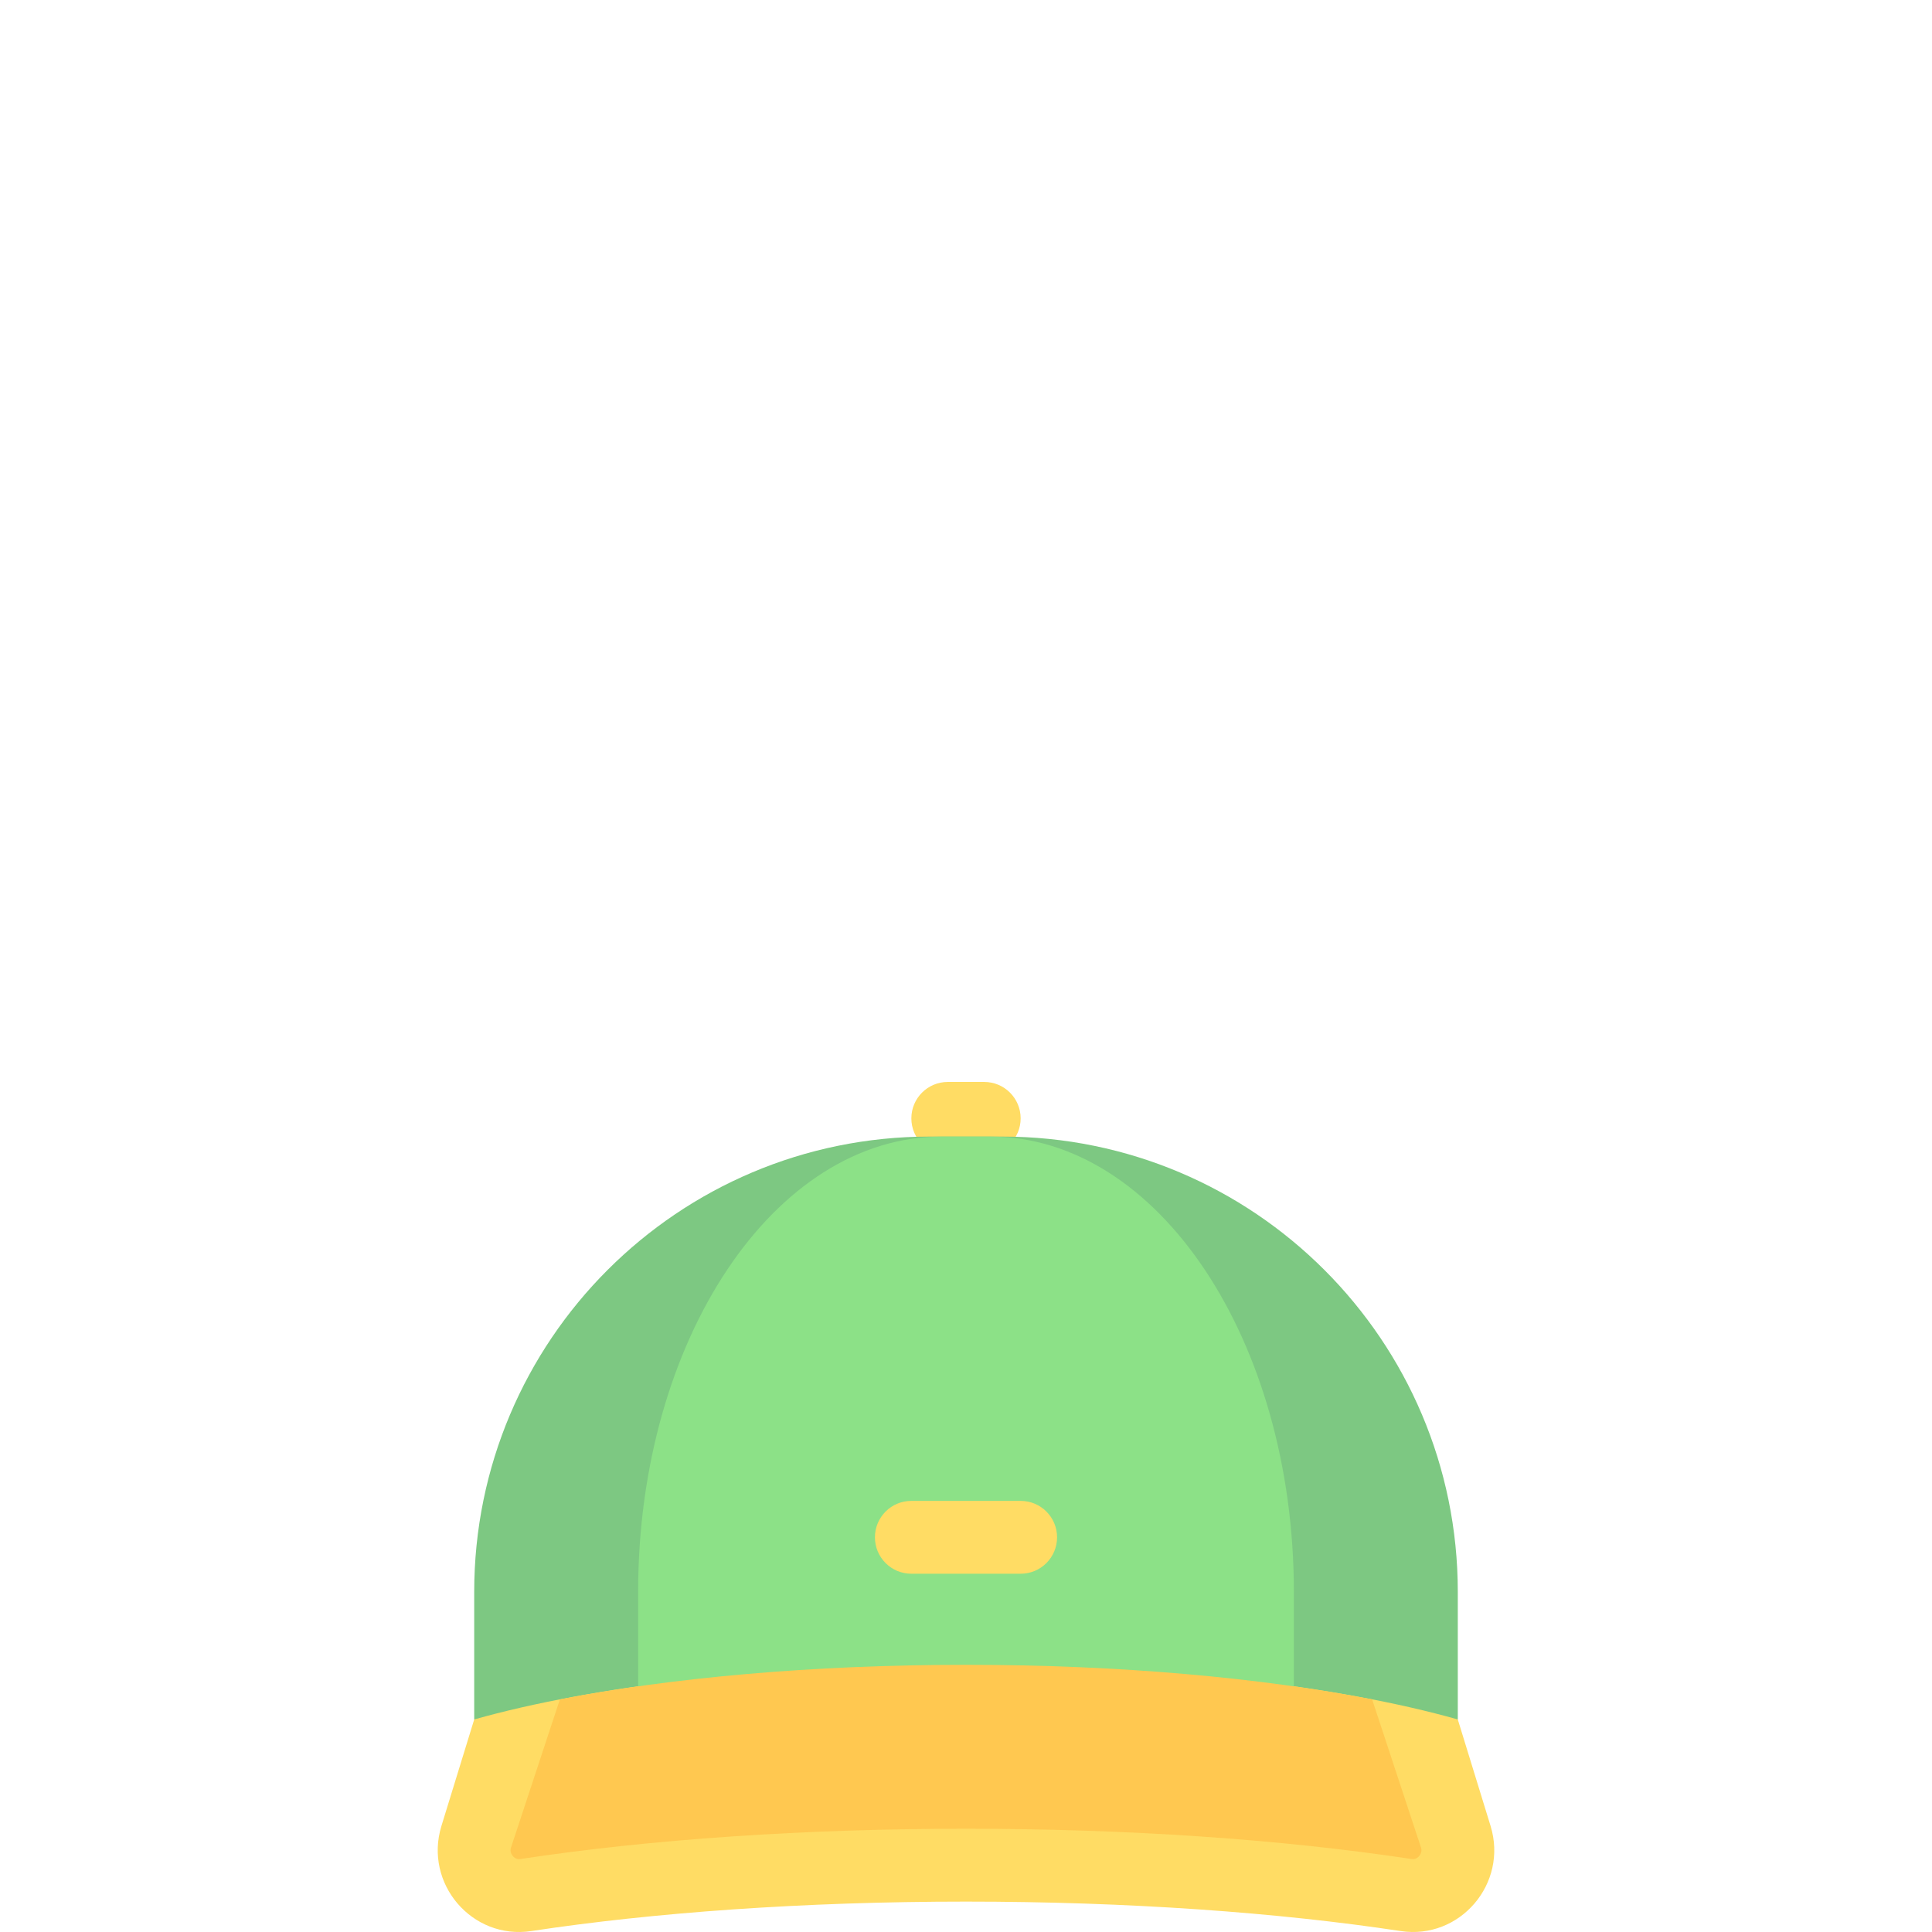
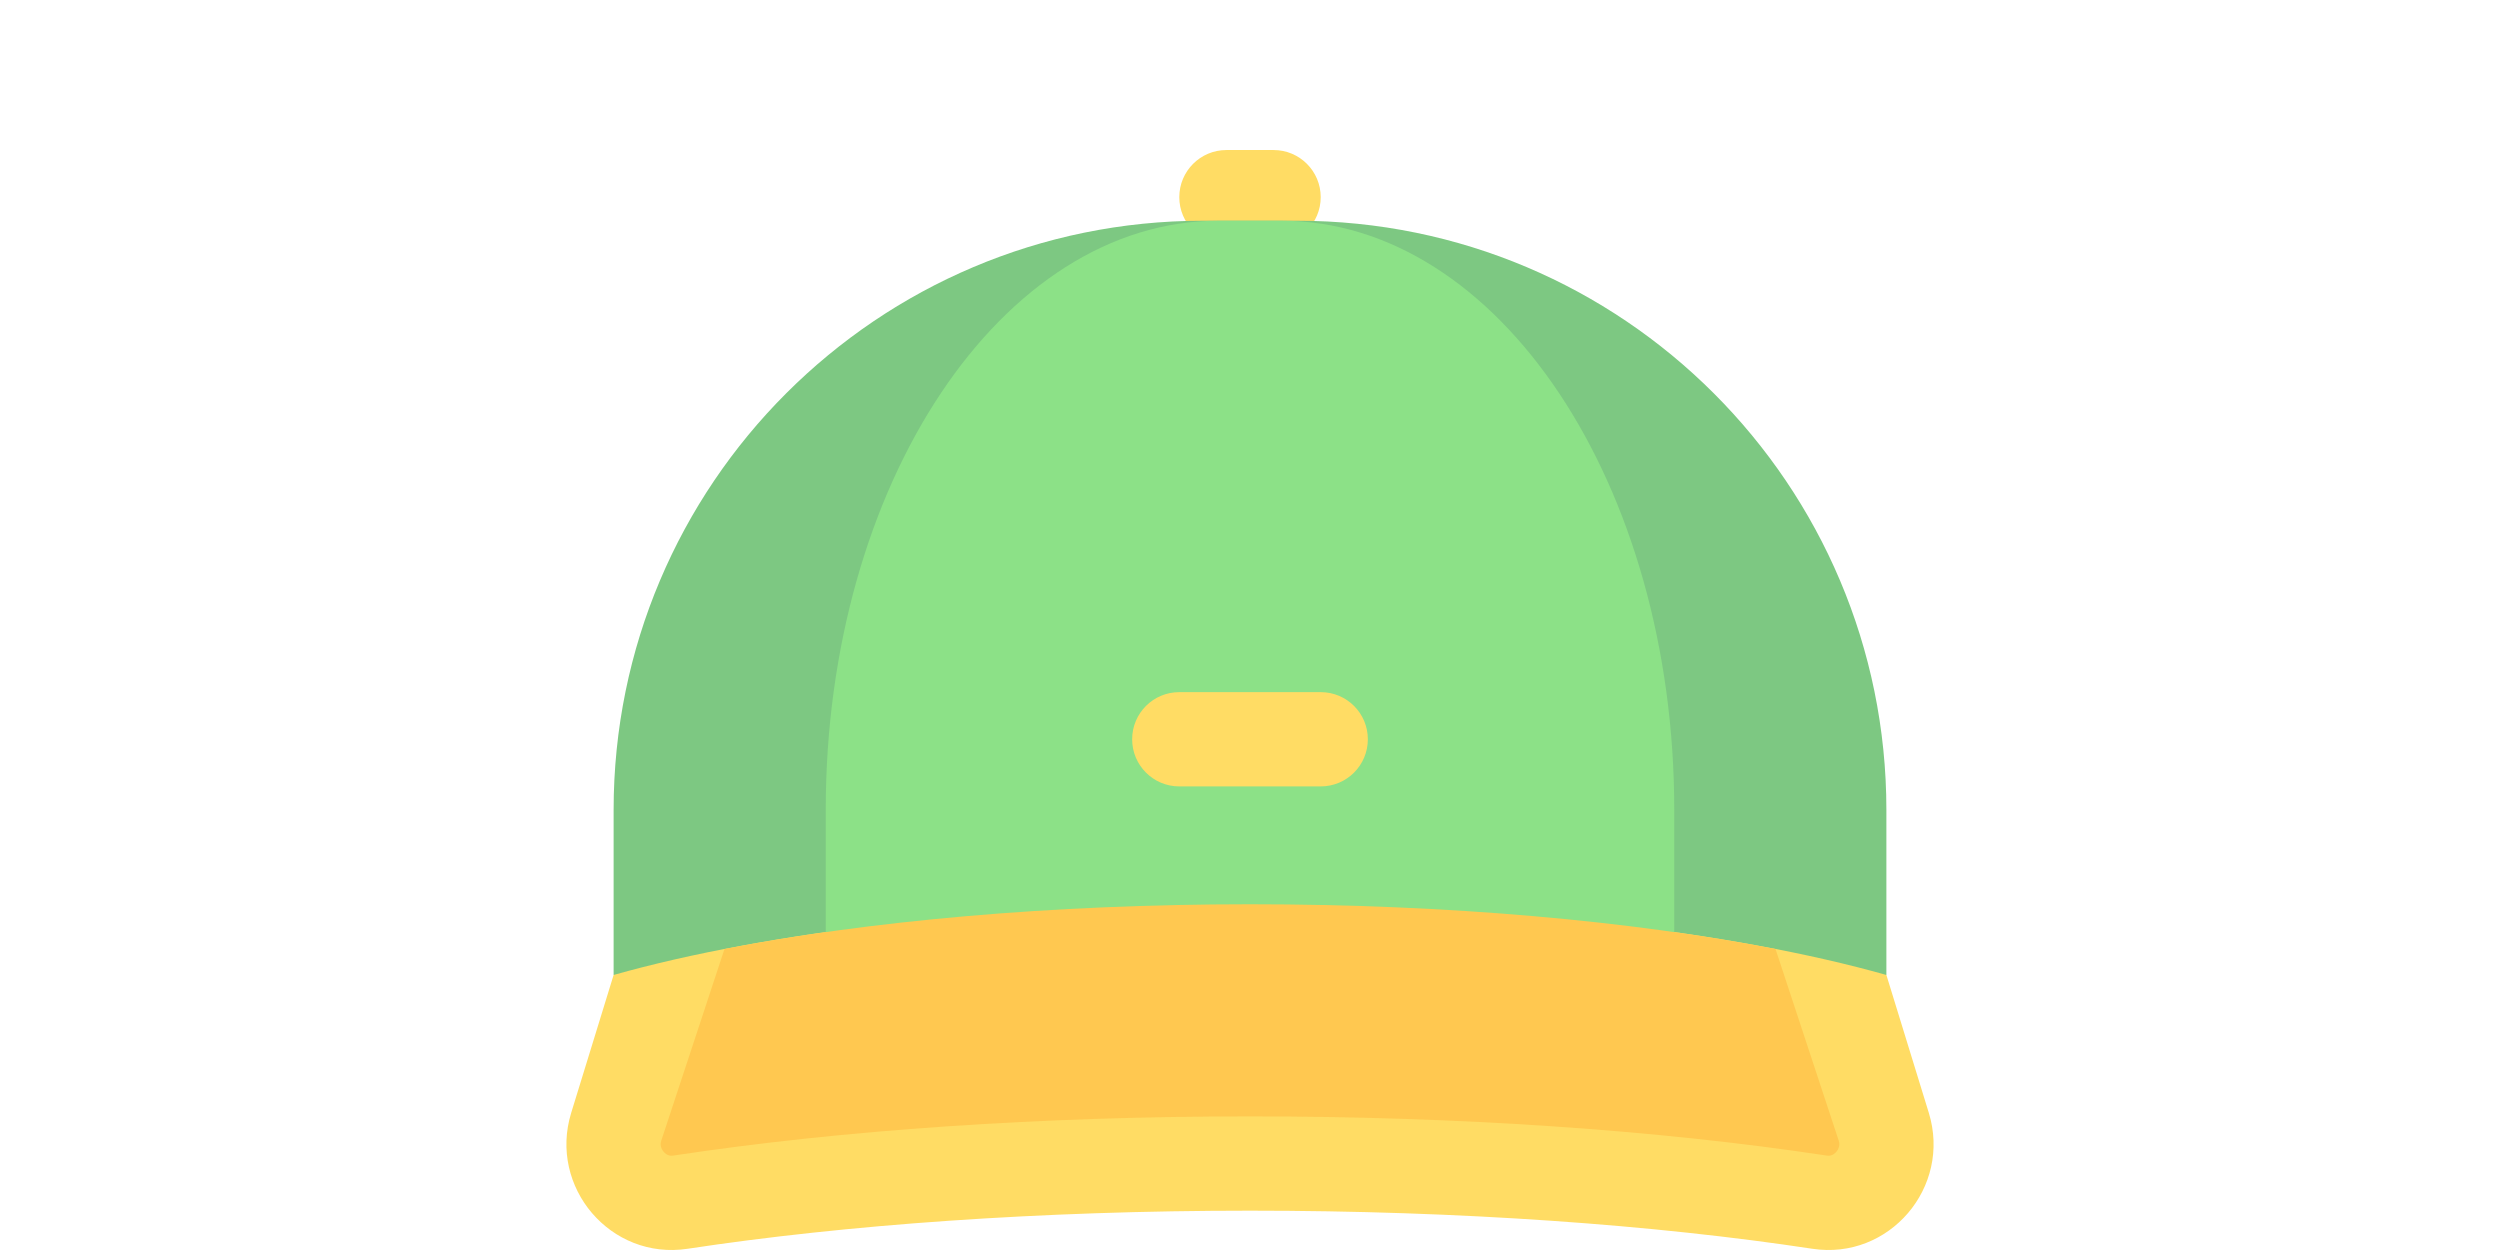
- <svg xmlns="http://www.w3.org/2000/svg" width="128.0px" height="128.0px" viewBox="0 0 128.0 128.0" version="1.1" id="SVGRoot" xml:space="preserve">
+ <svg xmlns="http://www.w3.org/2000/svg" width="128" height="64" viewBox="0 0 128 64" version="1.1" id="SVGRoot" xml:space="preserve">
  <defs id="defs5319">
    <style id="style1294">

      .cls-3 {
        fill: url(#linear-gradient-1);
      }

      .cls-4 {
        fill: #fc9502;
      }

      .cls-5 {
        fill: #fce202;
      }
    </style>
    <linearGradient id="linear-gradient-1" gradientUnits="userSpaceOnUse" x1="94.141" y1="255" x2="94.141" y2="0.188" gradientTransform="translate(-1.280071,0.4734362)">
      <stop offset="0" stop-color="#ff4c0d" id="stop1296" />
      <stop offset="1" stop-color="#fc9502" id="stop1298" />
    </linearGradient>
-     <filter style="color-interpolation-filters:sRGB;" id="filter6033" x="-0.023" y="-0.023" width="1.047" height="1.047">
+     <filter style="color-interpolation-filters:sRGB" id="filter6033" x="-0.023" y="-0.023" width="1.047" height="1.047">
      <feColorMatrix in="SourceGraphic" values="1 0 0 0 0 0 1 0 0 0 0 0 1 0 0 -0.212 -0.715 -0.072 1 0 " result="colormatrix" id="feColorMatrix6023" />
-       <feComposite in="SourceGraphic" in2="colormatrix" operator="arithmetic" k2="1" k3="0" k4="0" result="composite" id="feComposite6025" />
+       <feComposite in="SourceGraphic" in2="colormatrix" operator="arithmetic" k2="1" k3="0" k4="0" result="composite" id="feComposite6025" k1="0" />
      <feGaussianBlur stdDeviation="5 0.01" result="blur1" id="feGaussianBlur6027" />
      <feGaussianBlur in="composite" stdDeviation="0.01 5" result="blur2" id="feGaussianBlur6029" />
      <feBlend in="blur2" in2="blur1" mode="darken" result="blend" id="feBlend6031" />
    </filter>
    <clipPath clipPathUnits="userSpaceOnUse" id="clipPath1075">
      <ellipse style="fill:#f9f9f9;fill-opacity:1;stroke:none;stroke-width:3.793;stroke-dasharray:none;stroke-opacity:1" id="ellipse1077" cx="63.946" cy="64.002" rx="60.018" ry="60.089" />
    </clipPath>
  </defs>
  <g id="layer1" style="display:none">
    <circle style="fill:#4ed42c;fill-opacity:0.799;stroke:#000000;stroke-width:3.919;stroke-dasharray:none;stroke-opacity:1" id="path357" cx="64" cy="174" r="62.041" />
    <path fill="#000000" d="m 85.494,1.25e-6 c -4.045,0 -7.272,3.225 -7.272,7.269 0,4.044 3.228,7.269 7.272,7.269 4.044,0 7.272,-3.226 7.272,-7.269 0,-4.043 -3.227,-7.269 -7.272,-7.269 z M 22.737,0.059 C 30.742,10.256 36.852,19.605 40.722,27.36 c 2.197,4.402 3.716,8.302 4.515,11.681 0.8,3.38 0.977,6.278 -0.101,8.782 -1.079,2.504 -3.843,4.076 -6.739,4.023 -2.897,-0.053 -6.129,-1.185 -10.071,-3.288 C 21.268,44.792 11.931,37.715 0,26.608 v 23.59 c 4.659,0.127 9.019,0.507 13.063,1.107 1.756,-1.647 4.111,-2.662 6.689,-2.662 4.335,0 8.047,2.869 9.326,6.796 0.092,0.036 0.188,0.072 0.279,0.11 8.046,3.285 13.579,7.81 14.907,13.599 0.665,2.895 0.076,5.993 -1.649,8.732 -1.725,2.739 -4.496,5.192 -8.303,7.421 C 27.038,89.558 15.836,93.039 0,95.281 v 32.719 h 5.97 c 8.213,-13 15.932,-22.256 22.72,-28.425 6.998,-6.361 12.947,-9.579 17.976,-10.007 2.65,-0.226 5.344,0.475 7.356,2.299 2.012,1.824 3.25,4.55 3.796,7.979 1.007,6.317 -0.166,15.373 -4.126,28.154 h 8.151 c -0.308,-7.067 0.287,-13.344 1.615,-18.172 0.749,-2.725 1.698,-5.015 2.951,-6.812 1.253,-1.797 2.953,-3.261 5.166,-3.474 2.269,-0.218 4.133,1.001 5.732,2.569 1.6,1.57 3.099,3.696 4.625,6.331 2.842,4.908 5.723,11.658 8.489,19.558 H 100.578 C 92.09,116.763 86.147,106.771 82.932,98.882 81.131,94.464 80.144,90.721 80.175,87.515 c 0.016,-1.604 0.294,-3.106 1.023,-4.438 0.729,-1.332 1.977,-2.416 3.434,-2.941 2.273,-0.82 4.797,-0.5 7.669,0.473 2.871,0.974 6.17,2.678 10.02,5.173 6.764,4.383 15.342,11.409 25.68,21.189 V 81.462 c -1.358,-0.054 -2.681,-0.13 -3.983,-0.211 -2.629,3.503 -6.814,5.781 -11.508,5.781 -6.379,0 -11.813,-4.208 -13.681,-9.982 C 97.808,76.72 96.827,76.373 95.894,76.01 87.694,72.822 82.426,68.154 81.942,62.115 81.46,56.077 85.775,50.228 93.704,44.73 101.333,39.439 112.676,34.272 128,29.507 V 0.059 H 115.359 C 108.464,14.473 101.469,25.487 95.032,33.048 88.375,40.867 82.473,45.334 76.776,45.422 73.929,45.466 71.21,43.981 69.615,41.525 68.02,39.07 67.284,35.833 67.154,31.78 66.913,24.285 68.856,13.789 73.437,0.06 H 63.983 C 64.617,10.292 64.445,18.67 63.493,24.816 c -0.52,3.35 -1.239,6.067 -2.292,8.215 -1.053,2.149 -2.575,3.949 -4.837,4.463 C 54.103,38.008 51.892,36.959 50.09,35.313 48.289,33.667 46.595,31.298 44.831,28.095 41.472,21.998 37.894,12.74 34.16,0.059 H 22.737 Z M 60,49.285 c 5.484,0.034 11.529,6.869 14.095,16.371 2.832,10.485 0.356,20.252 -5.521,21.815 -5.877,1.563 -12.93,-5.675 -15.761,-16.161 -2.831,-10.485 -0.364,-20.252 5.513,-21.815 0.551,-0.147 1.107,-0.215 1.674,-0.211 z m -40.248,4.411 c -2.648,0 -4.744,2.095 -4.744,4.742 0,2.647 2.096,4.733 4.743,4.733 2.648,0 4.744,-2.086 4.744,-4.733 0,-2.647 -2.096,-4.741 -4.744,-4.741 z m 92.757,9.636 c -5.179,0 -9.318,4.145 -9.318,9.323 0,5.177 4.139,9.323 9.318,9.323 5.179,0 9.327,-4.145 9.327,-9.323 0,-5.177 -4.147,-9.323 -9.327,-9.323 z M 6.165,67.913 c -3.347,0 -6.004,2.656 -6.004,6.001 0,3.346 2.657,6.002 6.004,6.002 3.346,0 6.003,-2.656 6.003,-6.002 0,-3.345 -2.657,-6.001 -6.003,-6.001 z m 98.126,41.382 c -3.085,0 -5.53,2.444 -5.53,5.528 0,3.084 2.445,5.537 5.53,5.537 3.085,0 5.53,-2.453 5.53,-5.537 0,-3.083 -2.446,-5.527 -5.53,-5.527 z" id="path306" style="fill:#50cc16;fill-opacity:0.9;stroke-width:0.271" clip-path="url(#clipPath1075)" transform="translate(0,110)" />
  </g>
  <g id="layer3" style="display:none" />
-   <g id="g532" transform="matrix(0.1367187,0,0,0.1367187,29.00002,64.84058)">
+   <g id="g532" transform="matrix(0.1367187,0,0,0.1367187,29.00002,0.8405815)">
    <path style="fill:#ffdc64" d="m 264.827,85.341 h -17.653 c -9.75,0 -17.653,-7.903 -17.653,-17.653 v 0 c 0,-9.75 7.903,-17.653 17.653,-17.653 h 17.653 c 9.75,0 17.653,7.903 17.653,17.653 v 0 c 0,9.75 -7.903,17.653 -17.653,17.653 z" id="path509" />
    <path style="fill:#7dc882" d="M 273.654,76.515 H 238.347 C 116.476,76.515 17.68,175.311 17.68,297.182 v 61.787 H 494.32 V 297.182 C 494.32,175.311 395.525,76.515 273.654,76.515 Z" id="path511" />
    <path style="fill:#ffdc64" d="m 1.793,410.6 c -8.566,27.839 14.805,55.276 43.603,50.905 59.122,-8.973 131.885,-14.269 210.604,-14.269 78.719,0 151.482,5.297 210.604,14.269 28.798,4.37 52.169,-23.065 43.603,-50.905 L 494.32,358.968 C 437.037,342.777 351.557,332.488 256,332.488 c -95.557,0 -181.037,10.289 -238.32,26.48 z" id="path513" />
    <path style="fill:#8ce187" d="m 267.768,76.515 h -23.537 c -81.247,0 -147.111,98.796 -147.111,220.667 v 52.96 h 317.76 v -52.96 C 414.88,175.311 349.017,76.515 267.768,76.515 Z" id="path515" />
    <path style="fill:#ffdc64" d="m 282.48,288.355 h -52.96 c -9.75,0 -17.653,-7.903 -17.653,-17.653 v 0 c 0,-9.75 7.903,-17.653 17.653,-17.653 h 52.96 c 9.75,0 17.653,7.903 17.653,17.653 v 0 c 0.001,9.75 -7.903,17.653 -17.653,17.653 z" id="path517" />
    <path style="fill:#ffc850" d="m 256,411.928 c 78.015,0 152.673,5.073 215.903,14.669 0.269,0.041 0.525,0.062 0.762,0.062 1.605,0 2.657,-1.099 3.14,-1.753 1.315,-1.781 0.837,-3.336 0.656,-3.922 L 452.806,349.258 C 399.092,338.79 330.658,332.488 256,332.488 c -74.658,0 -143.092,6.3 -196.806,16.77 l -23.655,71.726 c -0.181,0.586 -0.66,2.143 0.655,3.923 0.483,0.654 1.535,1.752 3.141,1.752 0.237,0 0.493,-0.021 0.762,-0.062 63.231,-9.596 137.889,-14.669 215.903,-14.669 z" id="path519" />
  </g>
</svg>
